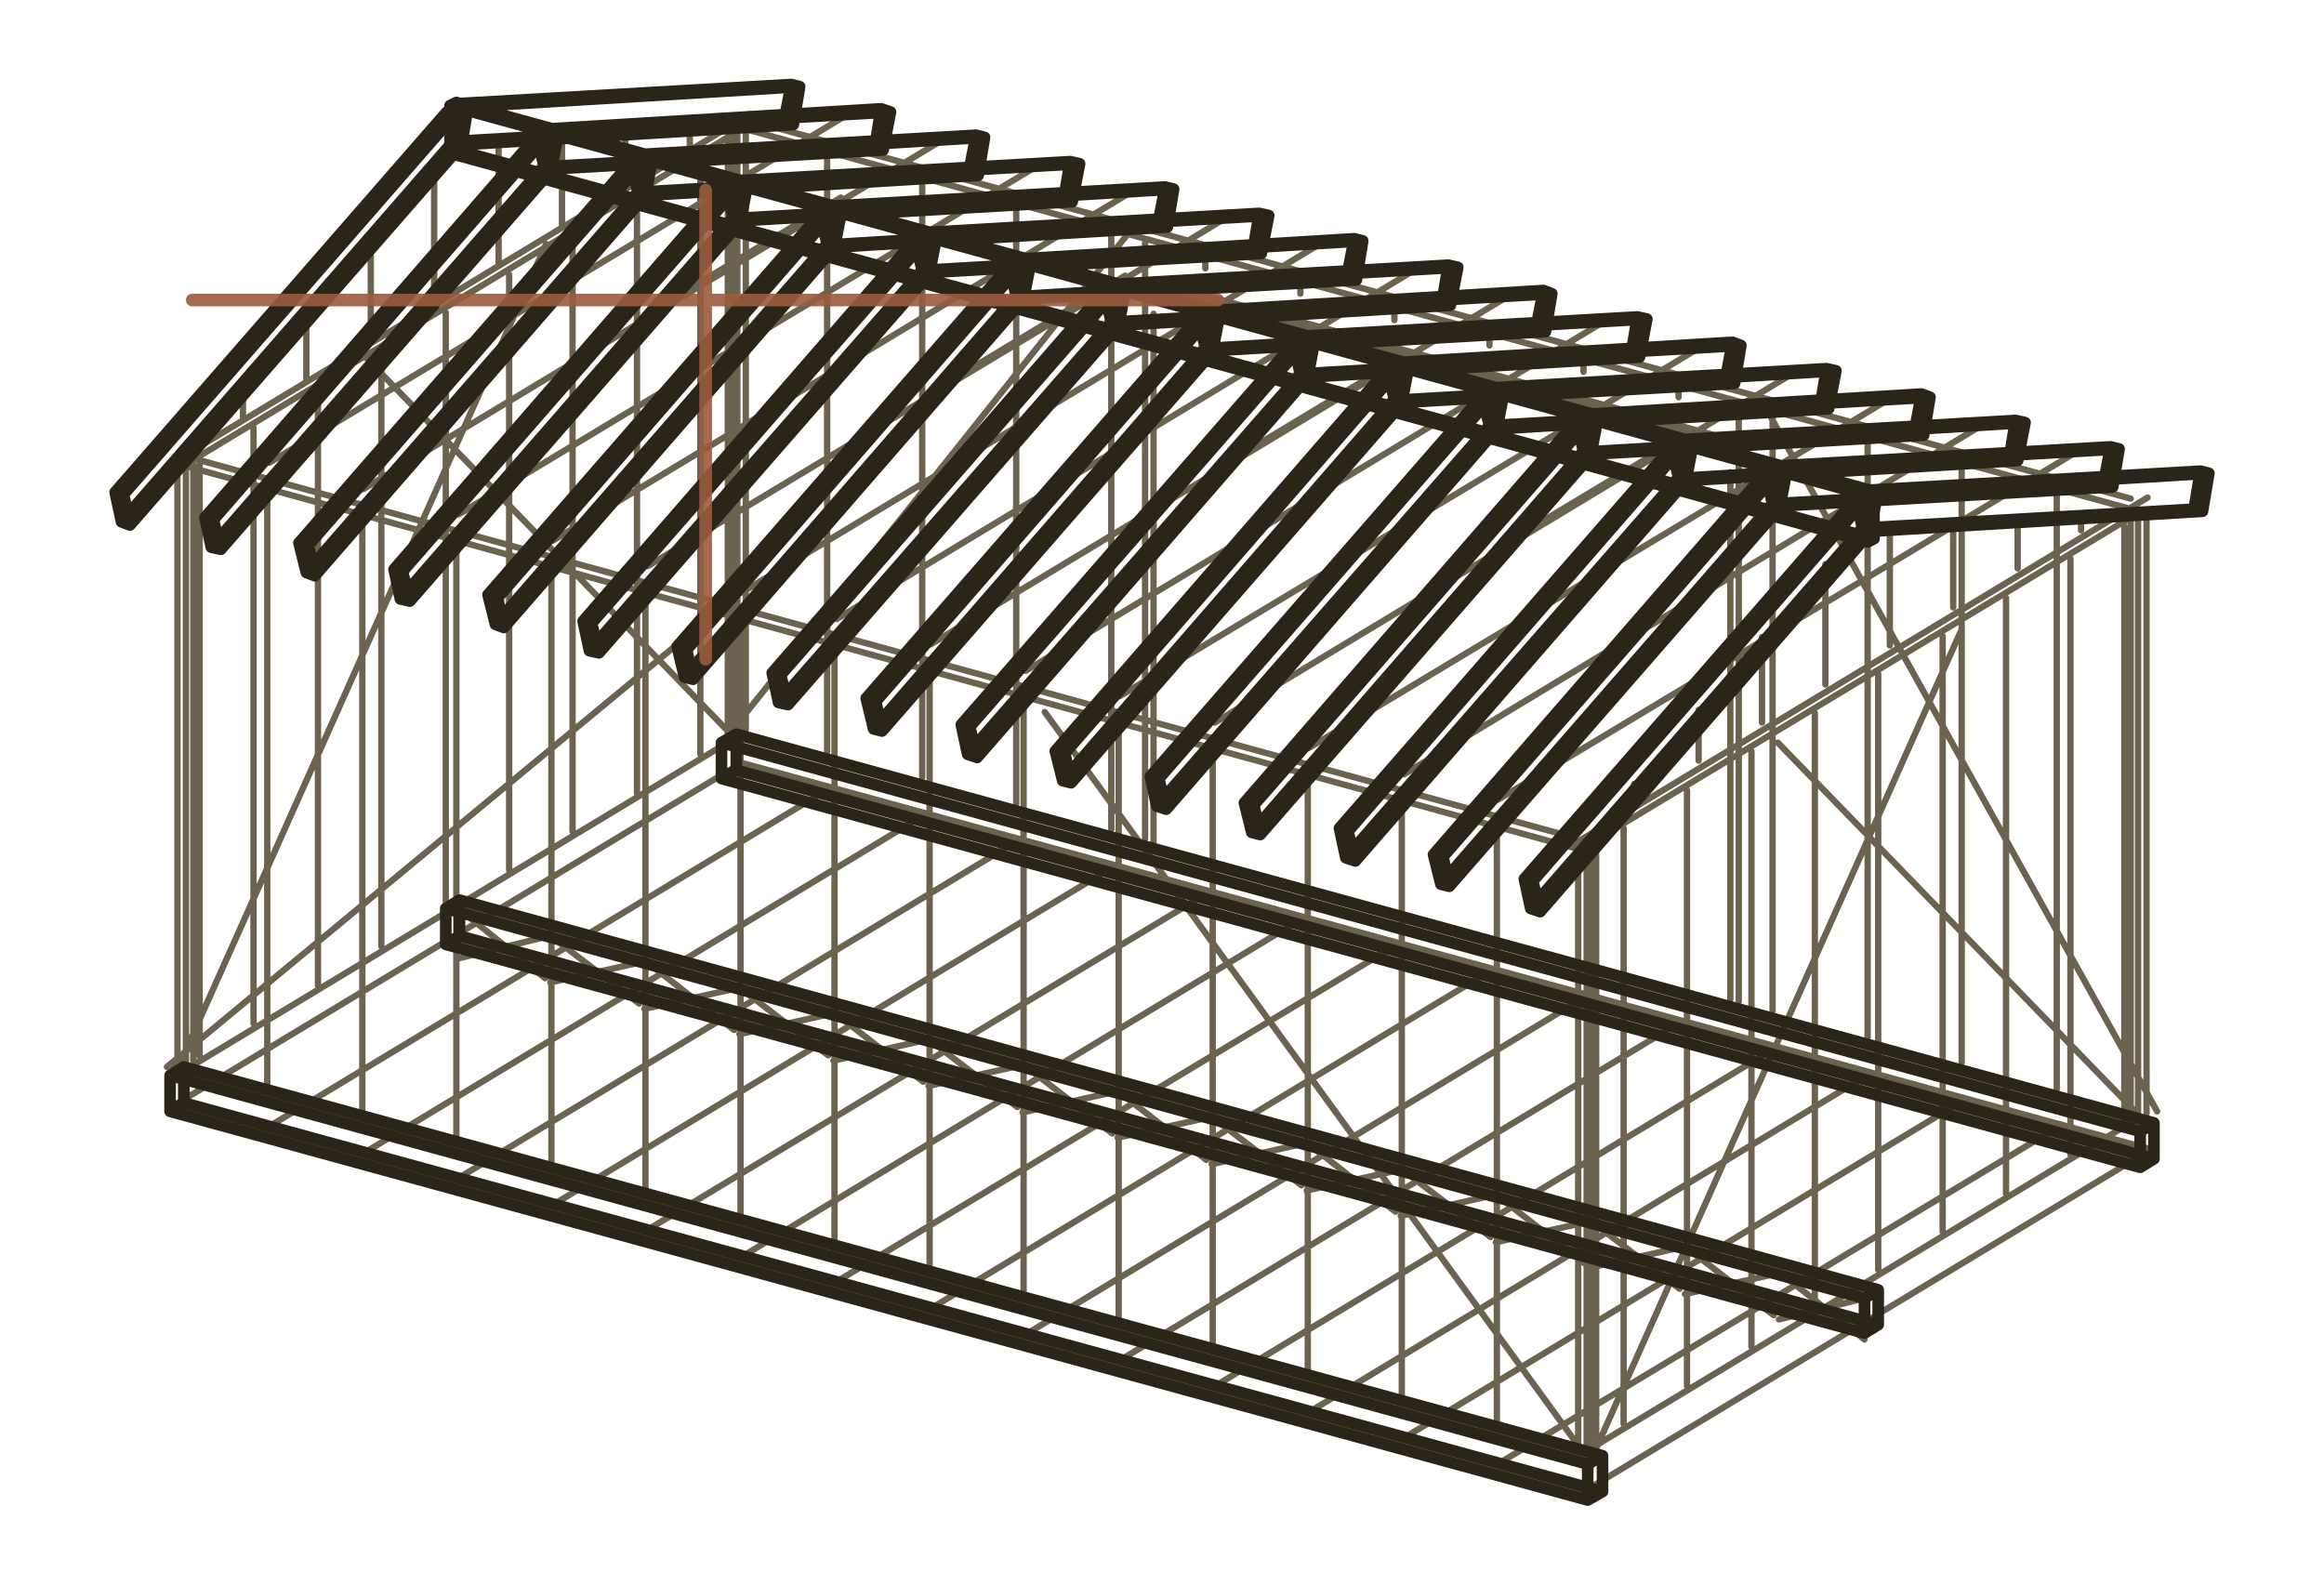
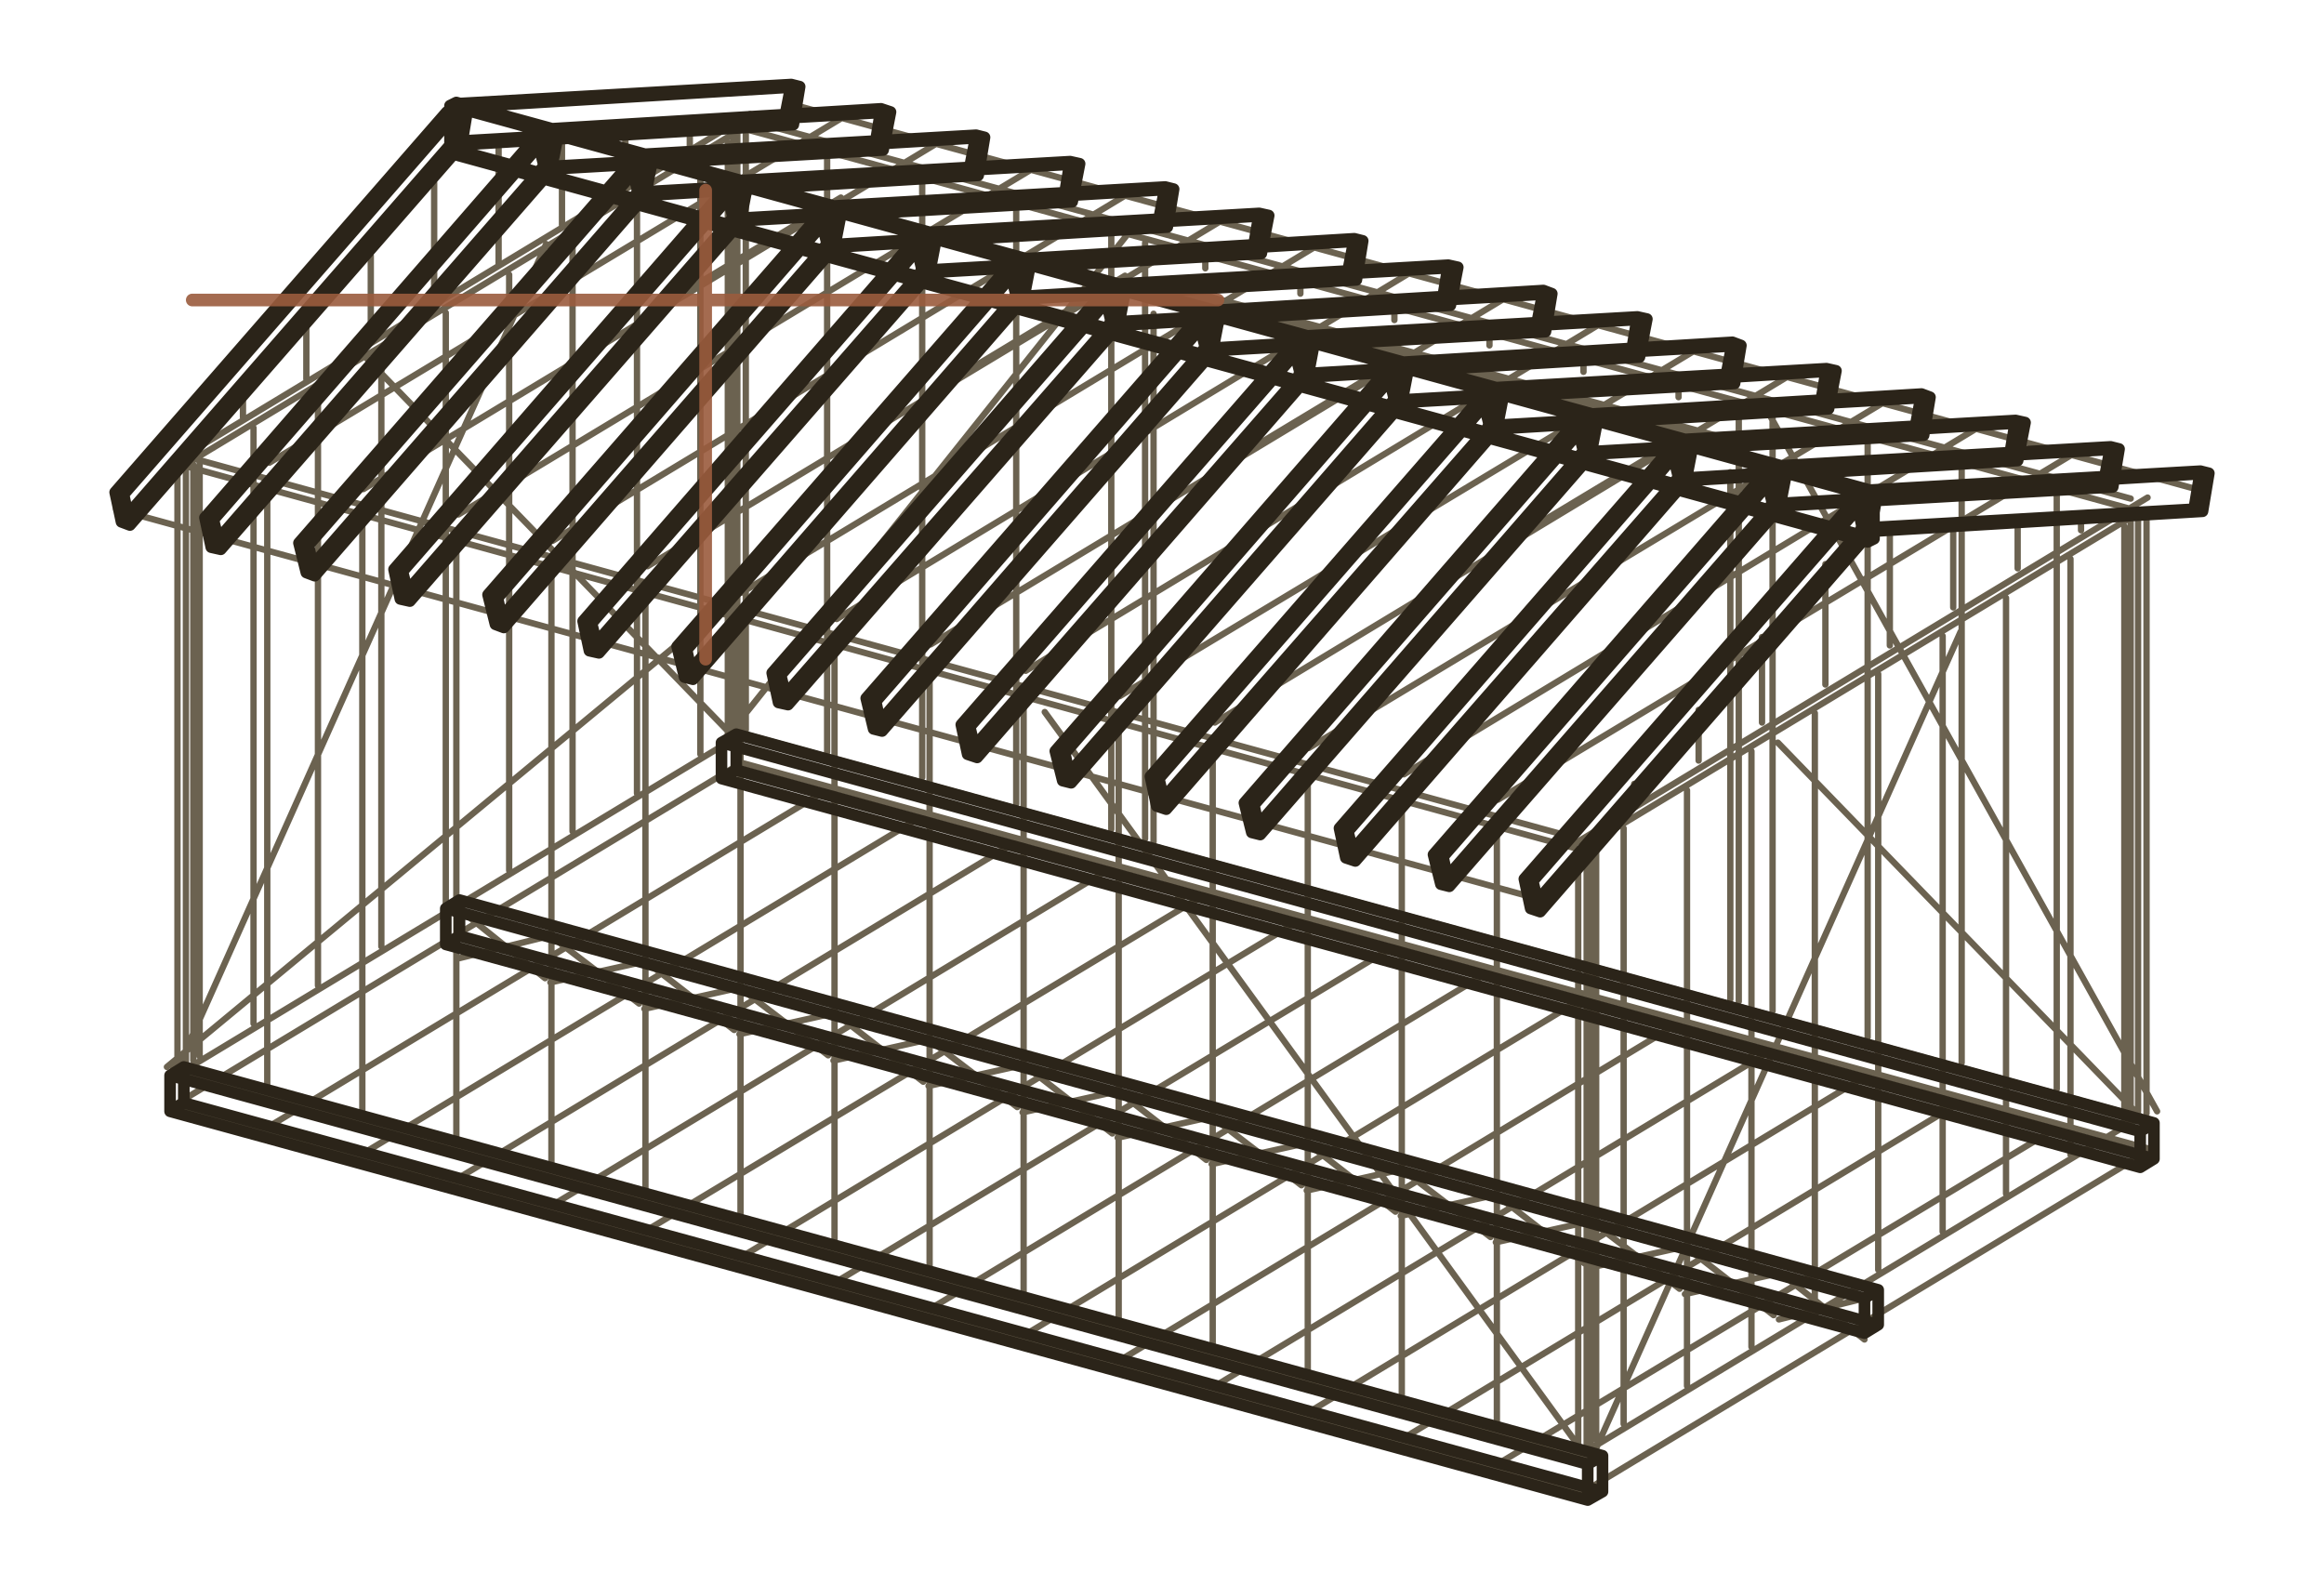
<svg xmlns="http://www.w3.org/2000/svg" viewBox="0 0 220 150" width="220" height="150" role="img">
  <g fill="none" stroke="#6b6250" stroke-width="0.6" stroke-linecap="round">
-     <path d="M69.9 72.4L16.7 104.5M78.4 74.7L25.2 106.8M87.4 77.2L34.2 109.3M96.3 79.6L43.1 111.7M105.3 82.1L52.1 114.2M114.2 84.6L61 116.6M123.2 87L70 119.1M132.1 89.5L78.9 121.5M141.1 91.9L87.9 124M150 94.4L96.8 126.5M159 96.8L105.8 128.9M167.9 99.3L114.7 131.4M176.9 101.7L123.7 133.8M185.8 104.2L132.6 136.3M194.8 106.7L141.6 138.7M203.3 109L150.1 141.1M69.8 72.1L204 108.9M16 104.5L150.2 141.4M43.9 86.4L51.6 92.6M43.5 90.7L51.2 88.8M52.4 88.8L60.5 95M52.1 93L60.2 91.2M61.4 91.2L69.5 97.5M61 95.5L69.1 93.7M70.3 93.7L78.4 99.9M70 97.9L78.1 96.1M79.3 96.1L87.4 102.4M78.9 100.4L87 98.6M88.2 98.6L96.3 104.8M87.9 102.8L96 101M97.2 101L105.3 107.3M96.8 105.3L104.9 103.5M106.1 103.5L114.2 109.8M105.8 107.7L113.9 105.9M115.1 106L123.2 112.2M114.7 110.2L122.8 108.4M124 108.4L132.1 114.7M123.7 112.7L131.8 110.9M133 110.9L141.1 117.1M132.6 115.1L140.7 113.3M141.9 113.3L150 119.6M141.6 117.6L149.7 115.8M150.9 115.8L159 122M150.5 120L158.6 118.2M159.8 118.2L167.9 124.5M159.5 122.5L167.6 120.7M168.8 120.7L176.5 126.8M168.4 124.9L176.1 123M69.4 69.2L203.6 106M69.4 11.9L203.6 48.7M71.3 11.5L201.7 47.2M69.8 68.8L69.8 12.4M78.3 71.2L78.3 14.8M87.3 73.6L87.3 17.2M96.2 76.1L96.2 19.7M105.2 78.5L105.2 22.1M167.8 95.7L167.8 39.3M176.8 98.2L176.8 41.8M185.7 100.6L185.7 44.2M194.7 103.1L194.7 46.7M203.2 105.4L203.2 49M70.6 69.1L70.6 12.7M202.4 105.2L202.4 48.8M108.4 79.4L108.4 23M109.2 79.7L109.2 29.7M164.6 94.8L164.6 38.4M163.8 94.6L163.8 44.7M109.1 26.6L164.5 41.8M108.5 26.9L163.9 42.1M114.1 25.4L114.1 24.6M123.1 27.8L123.1 27.1M132 30.3L132 29.5M141 32.7L141 32M149.9 35.2L149.9 34.4M158.9 37.6L158.9 36.9M69.9 68.4L106.8 22.1M167.2 38.7L204.2 105.2M150.6 138L16.4 101.1M150.6 80.7L16.4 43.8M148.7 79.2L18.3 43.4M150.2 137.4L150.2 81M141.7 135.1L141.7 78.7M132.7 132.6L132.7 76.2M123.8 130.1L123.8 73.7M114.8 127.7L114.8 71.3M105.9 125.2L105.9 68.8M96.9 122.8L96.9 66.4M88 120.3L88 63.9M79 117.9L79 61.5M70.1 115.4L70.1 59M61.1 113L61.1 56.6M52.2 110.5L52.2 54.1M43.2 108L43.2 51.7M34.3 105.6L34.3 49.2M25.3 103.1L25.3 46.7M16.8 100.8L16.8 44.4M149.4 137.2L149.4 80.8M17.6 101L17.6 44.6M150.1 137.8L98.9 67.4M67 58.6L15.8 101M202 106.1L150.3 137.3M202 48.8L150.3 80M203.3 47.1L149 79.9M201.7 105.8L201.7 49.4M196 109.3L196 52.9M189.9 113L189.9 56.6M183.9 116.6L183.9 60.2M177.8 120.2L177.8 63.8M171.8 123.9L171.8 67.5M165.8 127.5L165.8 71.1M159.7 131.2L159.7 74.8M153.7 134.8L153.7 78.4M150.6 136.7L150.6 80.3M201.1 106.2L201.1 49.8M151.1 136.3L151.1 79.9M202.8 105.9L168.3 70.3M185.6 59.8L151.1 137.1M18 101L69.7 69.8M18 43.7L69.7 12.5M16.7 43.6L71 10.8M18.3 100.4L18.3 44M24 96.9L24 40.5M30.1 93.3L30.1 36.9M36.1 89.6L36.1 33.2M42.2 86L42.2 29.6M48.2 82.4L48.2 26M54.2 78.7L54.2 22.3M60.3 75.1L60.3 18.7M66.3 71.4L66.3 15M69.4 69.6L69.4 13.2M18.9 100L18.9 43.6M68.9 69.9L68.9 13.5M17.2 100.3L51.7 23.1M34.4 33.6L68.9 69.2M79.8 11.1L25.5 43.8M88.8 13.5L34.4 46.3M97.7 16L43.4 48.7M106.7 18.4L52.3 51.2M115.6 20.9L61.3 53.6M124.6 23.3L70.2 56.1M133.5 25.8L79.2 58.6M142.5 28.2L88.1 61M151.4 30.7L97.1 63.5M160.4 33.2L106 65.9M169.3 35.6L115 68.4M178.3 38.1L123.9 70.8M187.2 40.5L132.9 73.3M196.2 43L141.8 75.7M79.6 18.7L61.5 29.6M106.5 26.1L88.4 37M133.3 33.5L115.2 44.4M160.2 40.8L142.1 51.7M65.3 14.1L65.3 12.6M59.2 17.7L59.2 12.9M53.2 21.3L53.2 13.3M47.2 25L47.2 13.6M41.1 28.6L41.1 17.3M35.1 32.3L35.1 24.2M29 35.9L29 31.1M23 39.5L23 38M197 50.2L197 48.7M191 53.8L191 49M184.9 57.5L184.9 49.4M178.9 61.1L178.9 49.8M172.8 64.8L172.8 53.4M166.8 68.4L166.8 60.3M160.8 72L160.8 67.2M154.7 75.7L154.7 74.2" />
+     <path d="M69.9 72.4L16.7 104.5M78.4 74.7L25.2 106.8M87.4 77.2L34.2 109.3M96.3 79.6L43.1 111.7M105.3 82.1L52.1 114.2M114.2 84.6L61 116.6M123.2 87L70 119.1M132.1 89.5L78.9 121.5M141.1 91.9L87.9 124M150 94.4L96.8 126.5M159 96.8L105.8 128.9M167.9 99.3L114.7 131.4M176.9 101.7L123.7 133.8M185.8 104.2L132.6 136.3M194.8 106.7L141.6 138.7M203.3 109L150.1 141.1M69.8 72.1L204 108.9M16 104.5L150.2 141.4M43.9 86.4L51.6 92.6M43.5 90.7L51.2 88.8M52.4 88.8L60.5 95M52.1 93L60.2 91.2M61.4 91.2L69.5 97.5M61 95.5L69.1 93.7M70.3 93.7L78.4 99.9M70 97.9L78.1 96.1M79.3 96.1L87.4 102.4M78.9 100.4L87 98.6M88.2 98.6L96.3 104.8M87.9 102.8L96 101M97.2 101L105.3 107.3M96.8 105.3L104.9 103.5M106.1 103.5L114.2 109.8M105.8 107.7L113.9 105.9M115.1 106L123.2 112.2M114.7 110.2L122.8 108.4M124 108.4L132.1 114.7M123.7 112.7L131.8 110.9M133 110.9L141.1 117.1M132.6 115.1L140.7 113.3M141.9 113.3L150 119.6M141.6 117.6L149.7 115.8M150.9 115.8L159 122M150.5 120L158.6 118.2M159.8 118.2L167.9 124.5M159.5 122.5L167.6 120.7M168.8 120.7L176.5 126.8M168.4 124.9L176.1 123M69.4 69.2L203.6 106M69.4 11.9L203.6 48.7M71.3 11.5L201.7 47.2M69.8 68.8L69.8 12.4M78.3 71.2L78.3 14.8M87.3 73.6L87.3 17.2M96.2 76.1L96.2 19.7M105.2 78.5L105.2 22.1M167.8 95.7L167.8 39.3M176.8 98.2L176.8 41.8M185.7 100.6L185.7 44.2M194.7 103.1L194.7 46.7M203.2 105.4L203.2 49M70.6 69.1L70.6 12.7M202.4 105.2L202.4 48.8M108.4 79.4L108.4 23M109.2 79.7L109.2 29.7M164.6 94.8L164.6 38.4M163.8 94.6L163.8 44.7M109.1 26.6L164.5 41.8M108.5 26.9L163.9 42.1M114.1 25.4L114.1 24.6M123.1 27.8L123.1 27.1M132 30.3L132 29.5M141 32.7L141 32M149.9 35.2L149.9 34.4M158.9 37.6L158.9 36.9M69.9 68.4L106.8 22.1M167.2 38.7L204.2 105.2M150.6 138L16.4 101.1M150.6 80.7L16.4 43.8M148.7 79.2L18.3 43.4M150.2 137.4L150.2 81M141.7 135.1L141.7 78.7M132.7 132.6L132.7 76.2M123.8 130.1L123.8 73.7M114.8 127.7L114.8 71.3M105.9 125.2L105.9 68.8M96.9 122.8L96.9 66.4M88 120.3L88 63.9M79 117.9L79 61.5M70.1 115.4L70.1 59M61.1 113L61.1 56.6M52.2 110.5L52.2 54.1M43.2 108L43.2 51.7M34.3 105.6L34.3 49.2M25.3 103.1L25.3 46.7M16.8 100.8L16.8 44.4M149.4 137.2L149.4 80.8M17.6 101L17.6 44.6M150.1 137.8L98.9 67.4M67 58.6L15.8 101M202 106.1L150.3 137.3M202 48.8L150.3 80M203.3 47.1L149 79.9M201.7 105.8L201.7 49.4M196 109.3L196 52.9M189.9 113L189.9 56.6M183.9 116.6L183.9 60.2M177.8 120.2L177.8 63.8M171.8 123.9L171.8 67.5M165.8 127.5L165.8 71.1M159.7 131.2L159.7 74.8M153.7 134.8L153.7 78.4M150.6 136.7L150.6 80.3M201.1 106.2L201.1 49.8M151.1 136.3L151.1 79.9M202.8 105.9L168.3 70.3M185.6 59.8L151.1 137.1M18 101L69.7 69.8M18 43.7L69.7 12.5M16.7 43.6L71 10.8M18.3 100.4L18.3 44M24 96.9L24 40.5M30.1 93.3L30.1 36.9M36.1 89.6L36.1 33.2M42.2 86L42.2 29.6M48.2 82.4L48.2 26M54.2 78.7L54.2 22.3M60.3 75.1L60.3 18.7M66.3 71.4L66.3 15M69.4 69.6L69.4 13.2M18.9 100L18.9 43.6M68.9 69.9L68.9 13.5M17.2 100.3L51.7 23.1M34.4 33.6L68.9 69.2M79.8 11.1L25.5 43.8M88.8 13.5L34.4 46.3M97.7 16L43.4 48.7M106.7 18.4L52.3 51.2M115.6 20.9L61.3 53.6M124.6 23.3L70.2 56.1M133.5 25.8L79.2 58.6M142.5 28.2L88.1 61M151.4 30.7L97.1 63.5M160.4 33.2L106 65.9M169.3 35.6L115 68.4M178.3 38.1L123.9 70.8M187.2 40.5L132.9 73.3M196.2 43L141.8 75.7M79.6 18.7L61.5 29.6M106.5 26.1L88.4 37M133.3 33.5L115.2 44.4M160.2 40.8L142.1 51.7M65.3 14.1L65.3 12.6M59.2 17.7L59.2 12.9M53.2 21.3L53.2 13.3M47.2 25L47.2 13.6M41.1 28.6L41.1 17.3M35.1 32.3L35.1 24.2M29 35.9L29 31.1M23 39.5L23 38M197 50.2L197 48.7M191 53.8L191 49M184.9 57.5L184.9 49.4M178.9 61.1L178.9 49.8M172.8 64.8L172.8 53.4M166.8 68.4L166.8 60.3M160.8 72L160.8 67.2M154.7 75.7L154.7 74.2M74.7 9.8L209 46.6M145.3 85L11 48.2" />
  </g>
  <g fill="none" stroke="#2b2419" stroke-width="1.1" stroke-linecap="round">
    <path d="M69.7 72.9L68.3 73.7M69.7 69.5L68.3 70.3M203.9 109.7L202.6 110.5M203.9 106.3L202.6 107.1M69.7 72.9L69.7 69.5M68.3 73.7L68.3 70.3M203.9 109.7L203.9 106.3M202.6 110.5L202.6 107.1M69.7 72.9L203.9 109.7M68.3 73.7L202.6 110.5M69.7 69.5L203.9 106.3M68.3 70.3L202.6 107.1M43.5 88.6L42.2 89.4M43.5 85.2L42.2 86M177.8 125.4L176.5 126.2M177.8 122.1L176.5 122.9M43.5 88.6L43.5 85.2M42.2 89.4L42.2 86M177.8 125.4L177.8 122.1M176.5 126.2L176.5 122.9M43.5 88.6L177.8 125.4M42.2 89.4L176.5 126.2M43.5 85.2L177.8 122.1M42.2 86L176.5 122.9M17.4 104.4L16.1 105.2M17.4 101L16.1 101.8M151.7 141.2L150.3 142M151.7 137.8L150.3 138.6M17.4 104.4L17.4 101M16.1 105.2L16.1 101.8M151.7 141.2L151.7 137.8M150.3 142L150.3 138.6M17.4 104.4L151.7 141.2M16.1 105.2L150.3 142M17.4 101L151.7 137.8M16.1 101.8L150.3 138.6M75.1 11.8L74.2 11.6M75.7 8.2L74.9 8M43.7 13.7L42.8 13.4M44.3 10.1L43.5 9.8M75.1 11.8L75.7 8.2M74.2 11.6L74.9 8M43.7 13.7L44.3 10.1M42.8 13.4L43.5 9.8M75.1 11.8L43.7 13.7M74.2 11.6L42.8 13.4M75.7 8.2L44.3 10.1M74.9 8L43.5 9.8M43.8 13.6L42.9 13.4M43.1 10.8L42.3 10.6M12.3 49.7L11.5 49.4M11.7 46.8L10.9 46.6M43.8 13.6L43.1 10.8M42.9 13.4L42.3 10.6M12.3 49.7L11.7 46.8M11.5 49.4L10.9 46.6M43.8 13.6L12.3 49.7M42.9 13.4L11.5 49.4M43.1 10.8L11.7 46.8M42.3 10.6L10.9 46.6M83.6 14.2L82.8 14M84.3 10.6L83.4 10.3M52.2 16L51.4 15.8M52.9 12.4L52 12.2M83.6 14.2L84.3 10.6M82.8 14L83.4 10.3M52.2 16L52.9 12.4M51.4 15.8L52 12.2M83.6 14.2L52.2 16M82.8 14L51.4 15.8M84.3 10.6L52.9 12.4M83.4 10.3L52 12.2M52.3 16L51.5 15.7M51.6 13.1L50.8 12.9M20.9 52L20 51.8M20.2 49.2L19.4 49M52.3 16L51.6 13.1M51.5 15.7L50.8 12.9M20.9 52L20.2 49.2M20 51.8L19.4 49M52.3 16L20.9 52M51.5 15.7L20 51.8M51.6 13.1L20.2 49.2M50.8 12.9L19.4 49M92.6 16.6L91.7 16.4M93.2 13L92.4 12.8M61.1 18.5L60.3 18.2M61.8 14.9L61 14.6M92.6 16.6L93.2 13M91.7 16.4L92.4 12.8M61.1 18.5L61.8 14.9M60.3 18.2L61 14.6M92.6 16.6L61.1 18.5M91.7 16.4L60.3 18.2M93.2 13L61.8 14.9M92.4 12.8L61 14.6M61.2 18.4L60.4 18.2M60.6 15.6L59.7 15.4M29.8 54.5L29 54.2M29.2 51.6L28.3 51.4M61.2 18.4L60.6 15.6M60.4 18.2L59.7 15.4M29.8 54.5L29.2 51.6M29 54.2L28.3 51.4M61.2 18.4L29.8 54.5M60.4 18.2L29 54.2M60.6 15.6L29.2 51.6M59.7 15.4L28.3 51.4M101.5 19.1L100.7 18.9M102.2 15.5L101.3 15.3M70.1 20.9L69.3 20.7M70.8 17.3L69.9 17.1M101.5 19.1L102.2 15.5M100.7 18.9L101.3 15.3M70.1 20.9L70.8 17.3M69.3 20.7L69.9 17.1M101.5 19.1L70.1 20.9M100.7 18.9L69.3 20.7M102.2 15.5L70.8 17.3M101.3 15.3L69.9 17.1M70.2 20.9L69.4 20.6M69.5 18.1L68.7 17.8M38.8 56.9L37.9 56.7M38.1 54.1L37.3 53.9M70.2 20.9L69.5 18.1M69.4 20.6L68.7 17.8M38.8 56.9L38.1 54.1M37.9 56.7L37.3 53.9M70.2 20.9L38.8 56.9M69.4 20.6L37.9 56.7M69.5 18.1L38.1 54.1M68.7 17.8L37.3 53.9M110.5 21.5L109.6 21.3M111.1 17.9L110.3 17.7M79 23.4L78.2 23.2M79.7 19.8L78.9 19.5M110.5 21.5L111.1 17.9M109.6 21.3L110.3 17.7M79 23.4L79.7 19.8M78.2 23.2L78.9 19.5M110.5 21.5L79 23.4M109.6 21.3L78.2 23.2M111.1 17.9L79.7 19.8M110.3 17.7L78.9 19.5M79.1 23.3L78.3 23.1M78.5 20.5L77.6 20.3M47.7 59.4L46.9 59.1M47.1 56.6L46.2 56.3M79.1 23.3L78.5 20.5M78.3 23.1L77.6 20.3M47.7 59.4L47.1 56.6M46.9 59.1L46.2 56.3M79.1 23.3L47.7 59.4M78.3 23.1L46.9 59.1M78.5 20.5L47.1 56.6M77.6 20.3L46.2 56.3M119.4 24L118.6 23.8M120.1 20.4L119.2 20.2M88 25.8L87.2 25.6M88.7 22.2L87.8 22M119.4 24L120.1 20.4M118.6 23.8L119.2 20.2M88 25.8L88.7 22.2M87.2 25.6L87.8 22M119.4 24L88 25.8M118.6 23.8L87.2 25.6M120.1 20.4L88.7 22.2M119.2 20.2L87.8 22M88.1 25.8L87.3 25.6M87.4 23L86.6 22.7M56.7 61.8L55.8 61.6M56 59L55.2 58.8M88.1 25.8L87.4 23M87.3 25.6L86.6 22.7M56.7 61.8L56 59M55.8 61.6L55.2 58.8M88.1 25.8L56.7 61.8M87.3 25.6L55.8 61.6M87.4 23L56 59M86.6 22.7L55.2 58.8M128.4 26.5L127.5 26.2M129 22.8L128.2 22.6M96.9 28.3L96.1 28.1M97.6 24.7L96.8 24.5M128.4 26.5L129 22.8M127.5 26.2L128.2 22.6M96.9 28.3L97.6 24.7M96.1 28.1L96.8 24.5M128.4 26.5L96.9 28.3M127.5 26.2L96.1 28.1M129 22.8L97.6 24.7M128.2 22.6L96.8 24.5M97 28.2L96.2 28M96.4 25.4L95.5 25.2M65.6 64.3L64.8 64.1M65 61.5L64.1 61.2M97 28.2L96.4 25.4M96.2 28L95.5 25.2M65.6 64.3L65 61.5M64.8 64.1L64.1 61.2M97 28.2L65.6 64.3M96.2 28L64.8 64.1M96.4 25.4L65 61.5M95.5 25.2L64.1 61.2M137.3 28.9L136.5 28.7M138 25.3L137.1 25.1M105.9 30.8L105.1 30.5M106.6 27.1L105.7 26.9M137.3 28.9L138 25.3M136.5 28.7L137.1 25.1M105.9 30.8L106.6 27.1M105.1 30.5L105.7 26.9M137.3 28.9L105.9 30.8M136.5 28.7L105.1 30.5M138 25.3L106.6 27.1M137.1 25.1L105.7 26.9M106 30.7L105.2 30.5M105.3 27.9L104.5 27.6M74.6 66.7L73.7 66.5M73.9 63.9L73.1 63.7M106 30.7L105.3 27.9M105.2 30.5L104.5 27.6M74.6 66.7L73.9 63.9M73.7 66.5L73.1 63.7M106 30.7L74.6 66.7M105.2 30.5L73.7 66.5M105.3 27.9L73.9 63.9M104.5 27.6L73.1 63.7M146.3 31.4L145.4 31.1M146.9 27.8L146.1 27.5M114.8 33.2L114 33M115.5 29.6L114.7 29.4M146.3 31.4L146.9 27.8M145.4 31.1L146.1 27.5M114.8 33.2L115.5 29.6M114 33L114.7 29.4M146.3 31.4L114.8 33.2M145.4 31.1L114 33M146.9 27.8L115.5 29.6M146.1 27.5L114.7 29.4M114.9 33.2L114.1 32.9M114.3 30.3L113.4 30.1M83.5 69.2L82.7 69M82.9 66.4L82 66.1M114.9 33.2L114.3 30.3M114.1 32.9L113.4 30.1M83.5 69.2L82.9 66.4M82.7 69L82 66.1M114.9 33.2L83.5 69.2M114.1 32.9L82.7 69M114.3 30.3L82.9 66.4M113.4 30.1L82 66.1M155.2 33.8L154.4 33.6M155.9 30.2L155 30M123.8 35.7L123 35.4M124.5 32L123.6 31.8M155.2 33.8L155.9 30.2M154.4 33.6L155 30M123.8 35.7L124.5 32M123 35.4L123.6 31.8M155.2 33.8L123.8 35.7M154.4 33.6L123 35.4M155.9 30.2L124.5 32M155 30L123.6 31.8M123.9 35.6L123.1 35.4M123.2 32.8L122.4 32.6M92.5 71.7L91.6 71.4M91.8 68.8L91 68.6M123.9 35.6L123.2 32.8M123.1 35.4L122.4 32.6M92.5 71.7L91.8 68.8M91.6 71.4L91 68.6M123.9 35.6L92.5 71.7M123.1 35.4L91.6 71.4M123.2 32.8L91.8 68.8M122.4 32.6L91 68.6M164.2 36.3L163.3 36.1M164.8 32.7L164 32.4M132.7 38.1L131.9 37.9M133.4 34.5L132.6 34.3M164.2 36.3L164.8 32.7M163.3 36.1L164 32.4M132.7 38.1L133.4 34.5M131.9 37.9L132.6 34.3M164.2 36.3L132.7 38.1M163.3 36.1L131.9 37.9M164.8 32.7L133.4 34.5M164 32.4L132.6 34.3M132.8 38.1L132 37.8M132.2 35.2L131.3 35M101.4 74.1L100.6 73.9M100.8 71.3L99.9 71.1M132.8 38.1L132.2 35.2M132 37.8L131.3 35M101.4 74.1L100.8 71.3M100.6 73.9L99.9 71.1M132.8 38.1L101.4 74.1M132 37.8L100.6 73.9M132.2 35.2L100.8 71.3M131.3 35L99.9 71.1M173.1 38.7L172.3 38.5M173.8 35.1L172.9 34.9M141.7 40.6L140.9 40.3M142.4 37L141.5 36.7M173.1 38.7L173.8 35.1M172.3 38.5L172.9 34.9M141.7 40.6L142.4 37M140.9 40.3L141.5 36.7M173.1 38.7L141.7 40.6M172.3 38.5L140.9 40.3M173.8 35.1L142.4 37M172.9 34.9L141.5 36.7M141.8 40.5L141 40.3M141.1 37.7L140.3 37.5M110.4 76.6L109.5 76.3M109.7 73.7L108.9 73.5M141.8 40.5L141.1 37.7M141 40.3L140.3 37.5M110.4 76.6L109.7 73.7M109.5 76.3L108.9 73.5M141.8 40.5L110.4 76.6M141 40.3L109.5 76.3M141.1 37.7L109.7 73.7M140.3 37.5L108.9 73.5M182.1 41.2L181.2 41M182.7 37.6L181.9 37.3M150.6 43L149.8 42.8M151.3 39.4L150.5 39.2M182.1 41.2L182.7 37.6M181.2 41L181.9 37.3M150.6 43L151.3 39.4M149.8 42.8L150.5 39.2M182.1 41.2L150.6 43M181.2 41L149.8 42.8M182.7 37.6L151.3 39.4M181.9 37.3L150.5 39.2M150.7 43L149.9 42.7M150.1 40.2L149.2 39.9M119.3 79L118.5 78.8M118.7 76.2L117.8 76M150.7 43L150.1 40.2M149.9 42.7L149.2 39.9M119.3 79L118.7 76.2M118.5 78.8L117.8 76M150.7 43L119.3 79M149.9 42.7L118.5 78.8M150.1 40.2L118.7 76.2M149.2 39.9L117.8 76M191 43.6L190.2 43.4M191.7 40L190.8 39.8M159.6 45.5L158.8 45.3M160.3 41.9L159.4 41.6M191 43.6L191.7 40M190.2 43.4L190.8 39.8M159.6 45.5L160.3 41.9M158.8 45.3L159.4 41.6M191 43.6L159.6 45.5M190.2 43.4L158.8 45.3M191.7 40L160.3 41.9M190.8 39.8L159.4 41.6M159.7 45.4L158.9 45.2M159 42.6L158.2 42.4M128.3 81.5L127.4 81.2M127.6 78.7L126.8 78.4M159.7 45.4L159 42.6M158.9 45.2L158.2 42.4M128.3 81.5L127.6 78.7M127.4 81.2L126.8 78.4M159.7 45.4L128.3 81.5M158.9 45.2L127.4 81.2M159 42.6L127.6 78.7M158.2 42.4L126.8 78.4M200 46.1L199.1 45.9M200.6 42.5L199.8 42.3M168.5 47.9L167.7 47.7M169.2 44.3L168.4 44.1M200 46.1L200.6 42.5M199.1 45.9L199.8 42.3M168.5 47.9L169.2 44.3M167.7 47.7L168.4 44.1M200 46.1L168.5 47.9M199.1 45.9L167.7 47.7M200.6 42.5L169.2 44.3M199.8 42.3L168.4 44.1M168.6 47.9L167.8 47.7M168 45.1L167.1 44.8M137.2 83.9L136.4 83.7M136.6 81.1L135.7 80.9M168.6 47.9L168 45.1M167.8 47.7L167.1 44.8M137.2 83.9L136.6 81.1M136.4 83.7L135.7 80.9M168.6 47.9L137.2 83.9M167.8 47.7L136.4 83.7M168 45.1L136.6 81.1M167.1 44.8L135.7 80.9M208.5 48.4L207.7 48.2M209.1 44.8L208.3 44.6M177.1 50.3L176.2 50M177.7 46.7L176.9 46.4M208.5 48.4L209.1 44.8M207.7 48.2L208.3 44.6M177.1 50.3L177.7 46.7M176.2 50L176.9 46.4M208.5 48.4L177.1 50.3M207.7 48.2L176.2 50M209.1 44.8L177.7 46.7M208.3 44.6L176.9 46.4M177.2 50.2L176.3 50M176.5 47.4L175.7 47.2M145.8 86.3L144.9 86M145.1 83.4L144.3 83.2M177.2 50.2L176.5 47.4M176.3 50L175.7 47.2M145.8 86.3L145.1 83.4M144.9 86L144.3 83.2M177.2 50.2L145.8 86.3M176.3 50L144.9 86M176.5 47.4L145.1 83.4M175.7 47.2L144.3 83.2M43.2 14.2L42.6 14.5M43.2 9.7L42.6 10M177.4 51L176.8 51.3M177.4 46.5L176.8 46.9M43.2 14.2L43.2 9.7M42.6 14.5L42.6 10M177.4 51L177.4 46.5M176.8 51.3L176.8 46.9M43.2 14.2L177.4 51M42.6 14.5L176.8 51.3M43.2 9.7L177.4 46.5M42.6 10L176.8 46.9" />
  </g>
  <g fill="none" stroke="#9a5b3d" stroke-width="1.2" stroke-linecap="round" opacity="0.9">
    <path d="M66.8 62.4L66.8 18M18.2 28.4L115.3 28.4" />
  </g>
</svg>
